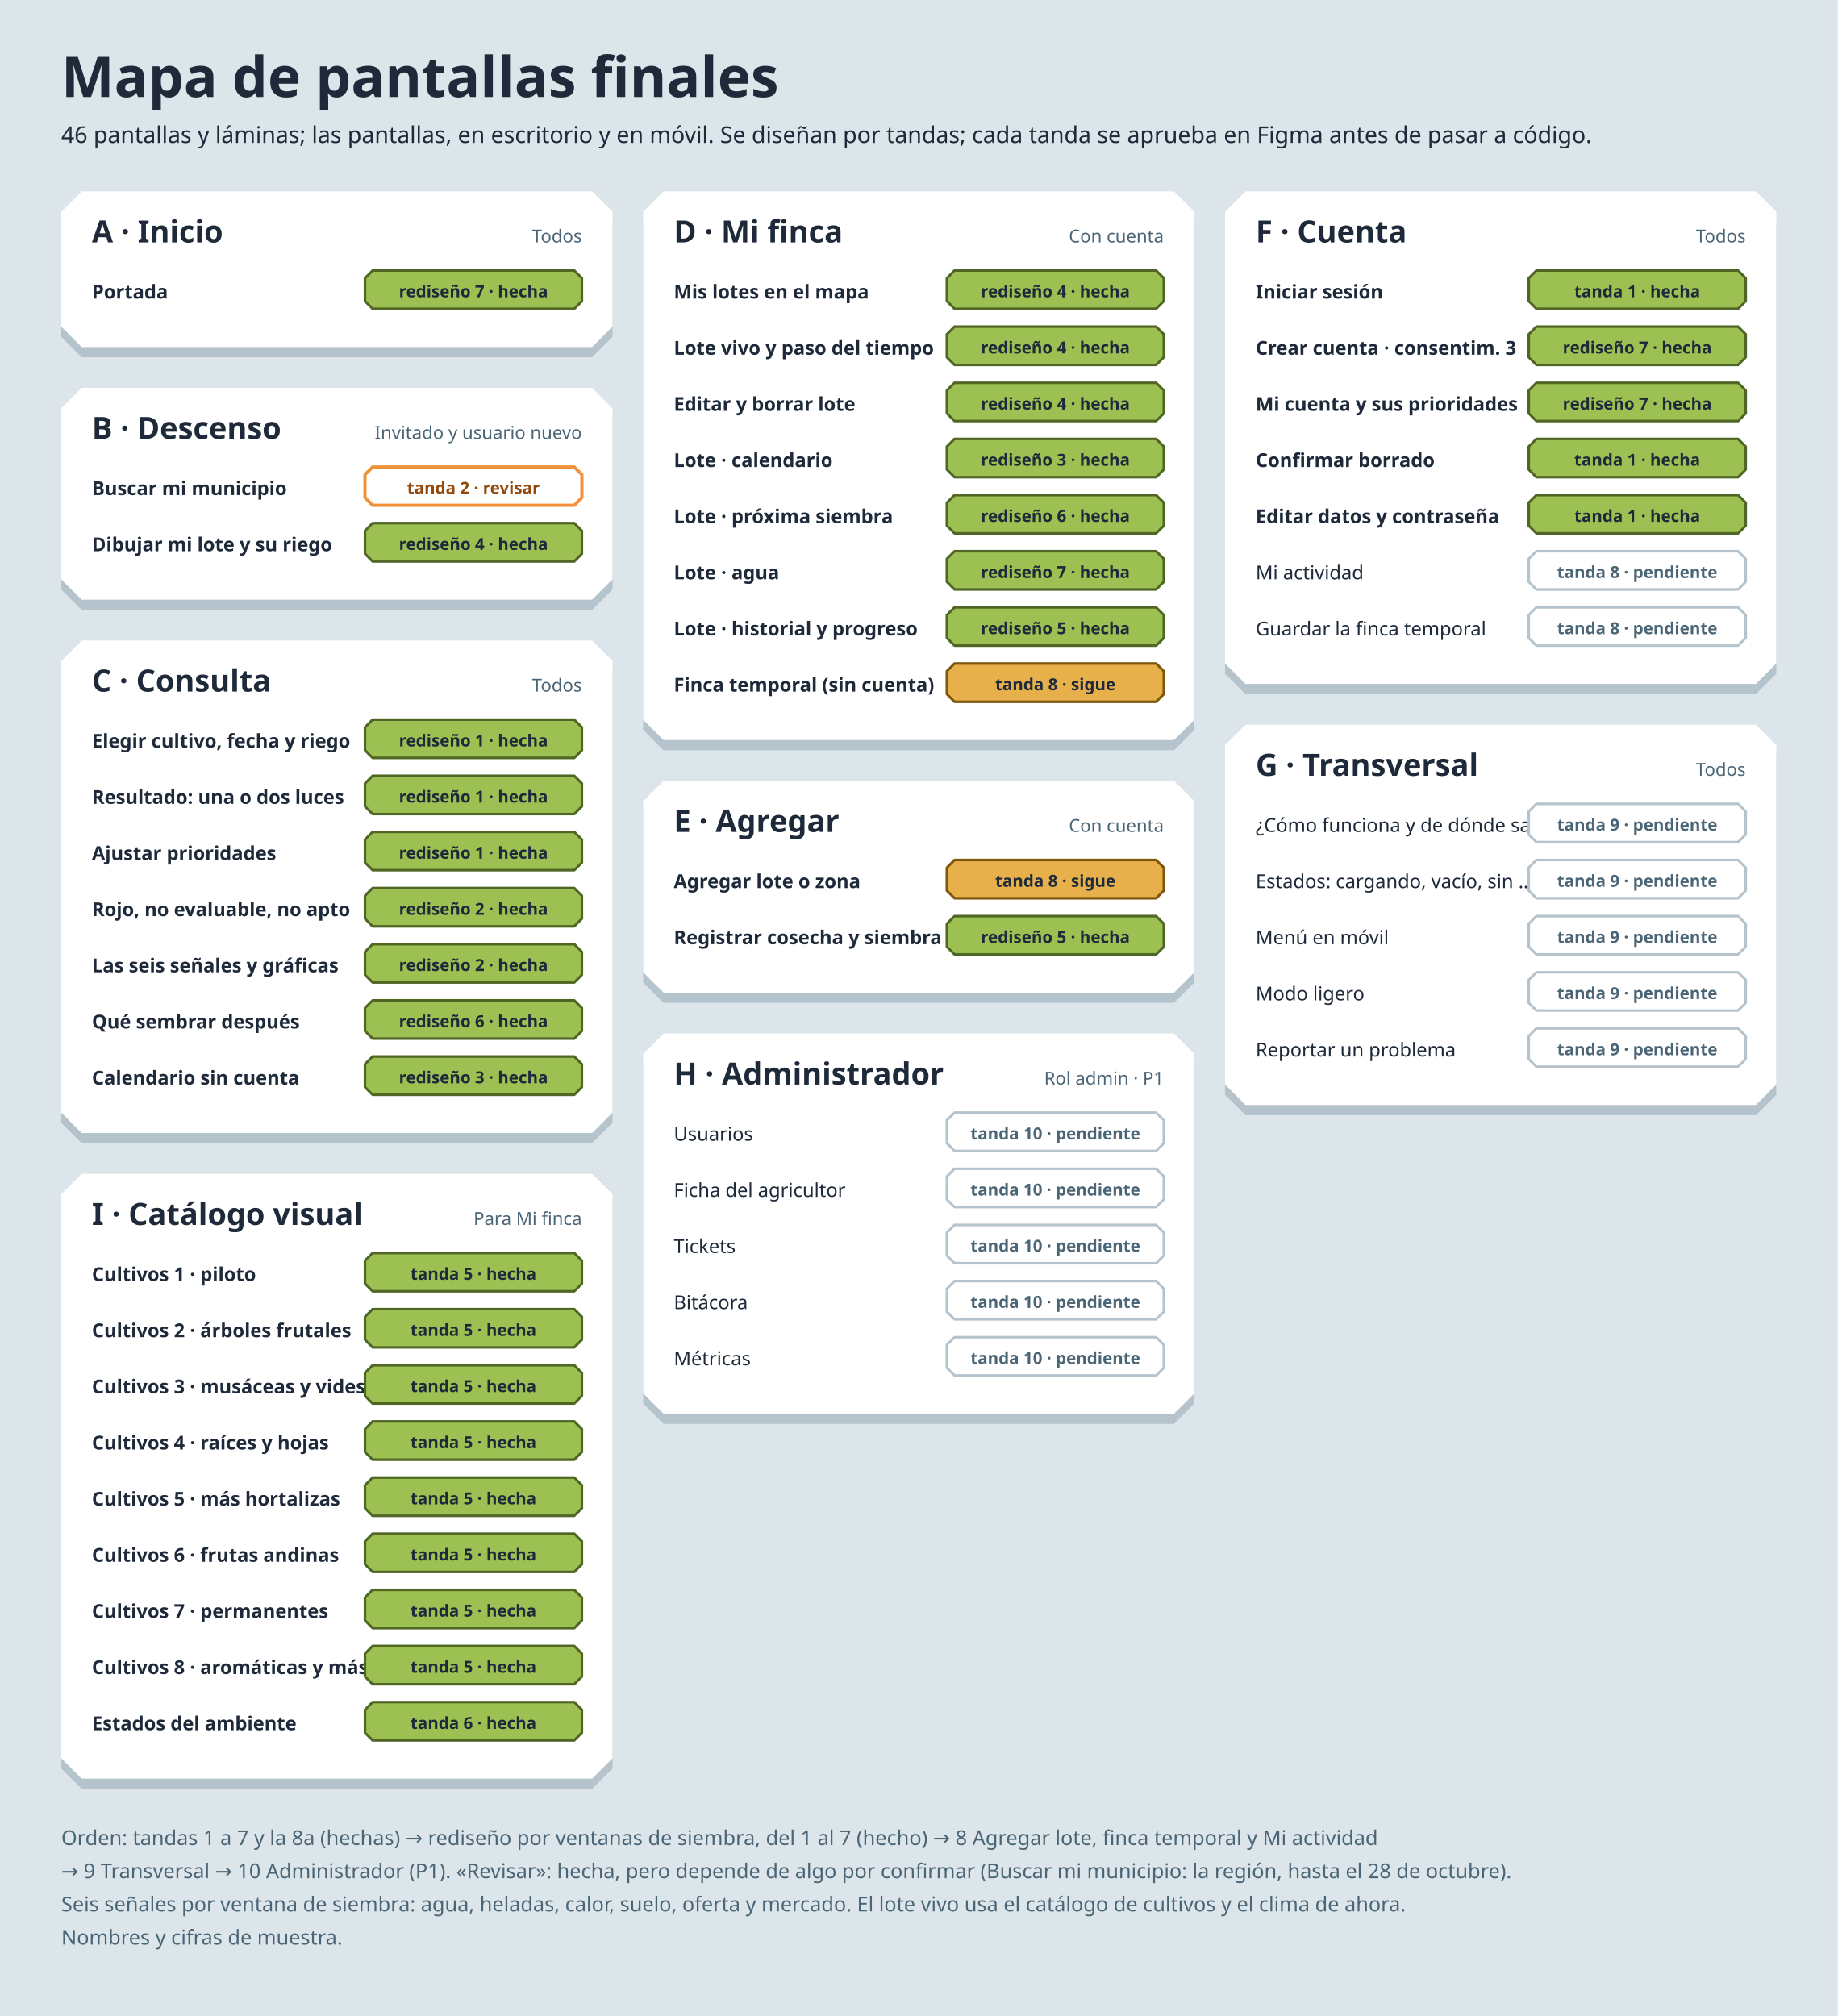
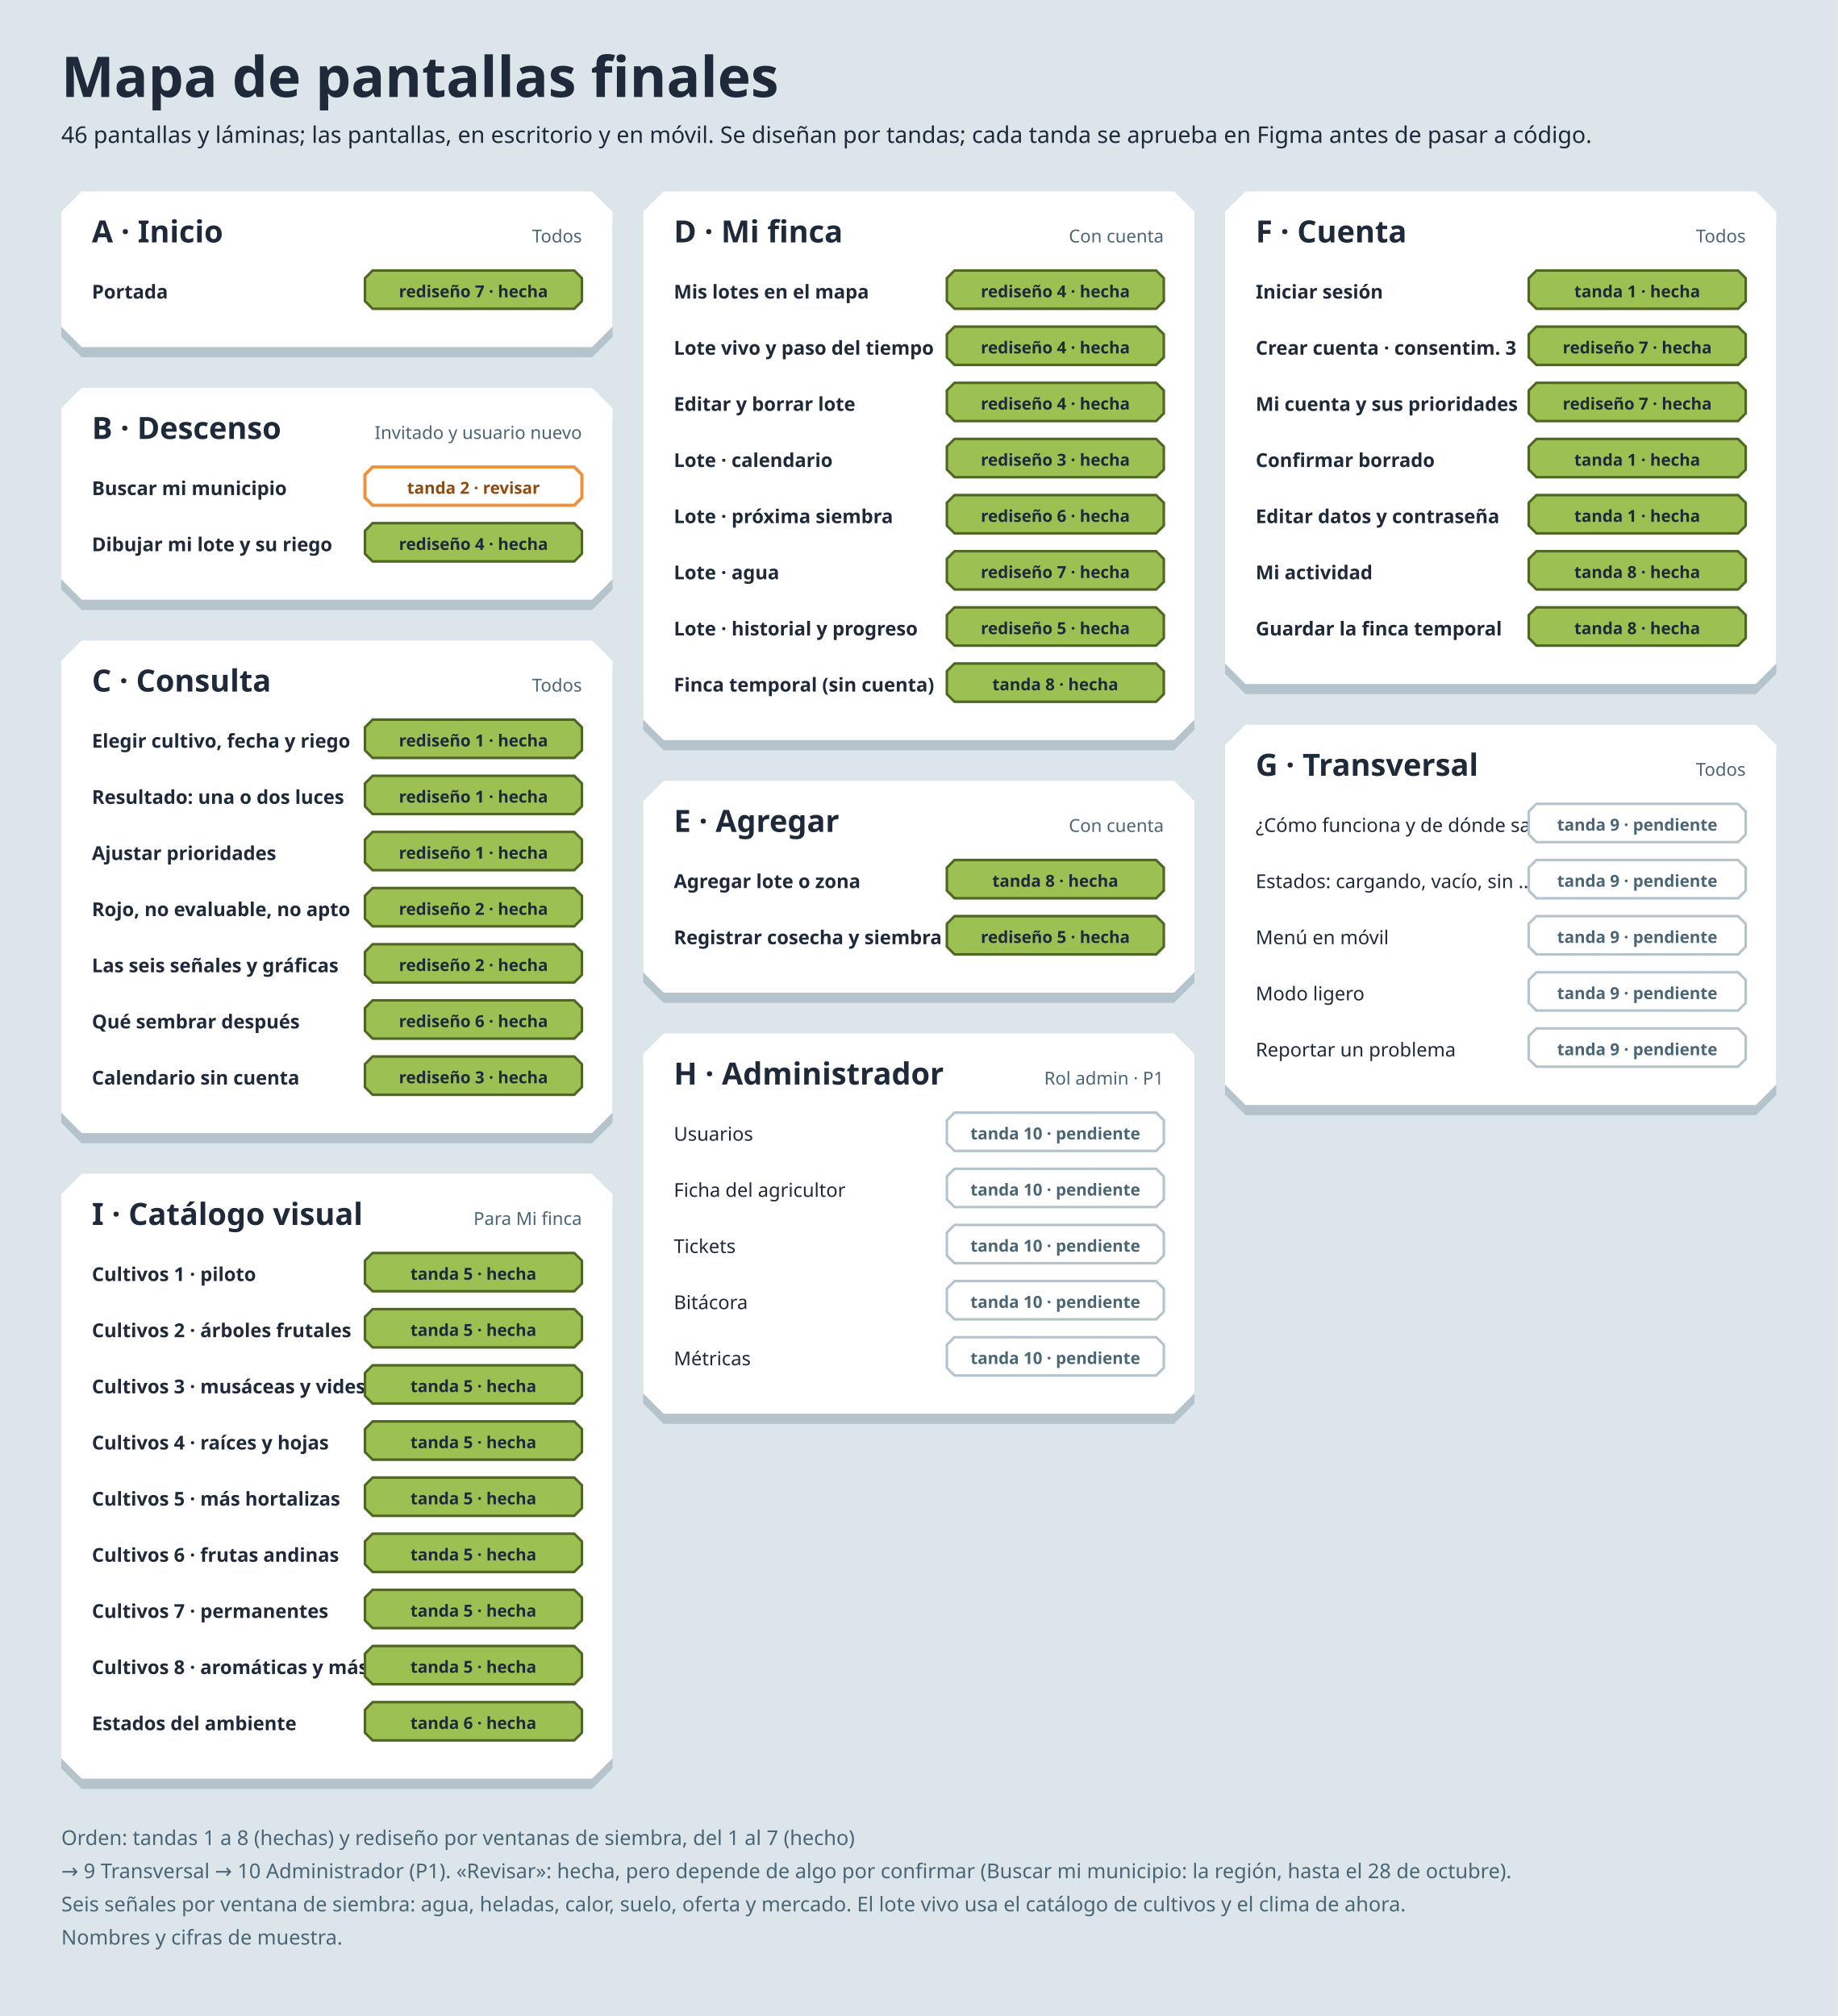
<svg xmlns="http://www.w3.org/2000/svg" width="1440" height="1580" viewBox="0 0 1440 1580">
  <rect width="1440" height="1580" fill="#DCE5EA" />
  <text x="48" y="76" font-family="Fredoka" font-weight="600" font-size="44" fill="#1E2A3A" text-anchor="start">Mapa de pantallas finales</text>
  <text x="48" y="112" font-family="Atkinson Hyperlegible" font-weight="400" font-size="18" fill="#1E2A3A" text-anchor="start">46 pantallas y láminas; las pantallas, en escritorio y en móvil. Se diseñan por tandas; cada tanda se aprueba en Figma antes de pasar a código.</text>
  <g id="inicio" transform="translate(48 150)">
    <polygon points="16,8 416,8 432,24 432,114 416,130 16,130 0,114 0,24" fill="#B4C3CC" />
    <polygon points="16,0 416,0 432,16 432,106 416,122 16,122 0,106 0,16" fill="#FFFFFF" />
    <text x="24" y="40" font-family="Fredoka" font-weight="600" font-size="24" fill="#1E2A3A" text-anchor="start">A · Inicio</text>
    <text x="408" y="40" font-family="Atkinson Hyperlegible" font-weight="400" font-size="14" fill="#4A6576" text-anchor="end">Todos</text>
    <text x="24" y="84" font-family="Atkinson Hyperlegible" font-weight="700" font-size="15" fill="#1E2A3A" text-anchor="start">Portada</text>
    <polygon points="244,62 402,62 408,68 408,86 402,92 244,92 238,86 238,68" fill="#9CC152" stroke="#4F6624" stroke-width="2" stroke-linejoin="round" />
    <text x="323" y="83" font-family="Atkinson Hyperlegible" font-weight="700" font-size="13" fill="#1E2A3A" text-anchor="middle">rediseño 7 · hecha</text>
  </g>
  <g id="descenso" transform="translate(48 304)">
    <polygon points="16,8 416,8 432,24 432,158 416,174 16,174 0,158 0,24" fill="#B4C3CC" />
    <polygon points="16,0 416,0 432,16 432,150 416,166 16,166 0,150 0,16" fill="#FFFFFF" />
    <text x="24" y="40" font-family="Fredoka" font-weight="600" font-size="24" fill="#1E2A3A" text-anchor="start">B · Descenso</text>
    <text x="408" y="40" font-family="Atkinson Hyperlegible" font-weight="400" font-size="14" fill="#4A6576" text-anchor="end">Invitado y usuario nuevo</text>
    <text x="24" y="84" font-family="Atkinson Hyperlegible" font-weight="700" font-size="15" fill="#1E2A3A" text-anchor="start">Buscar mi municipio</text>
    <polygon points="244,62 402,62 408,68 408,86 402,92 244,92 238,86 238,68" fill="#FFFFFF" stroke="#F0913A" stroke-width="2.5" stroke-linejoin="round" />
    <text x="323" y="83" font-family="Atkinson Hyperlegible" font-weight="700" font-size="13" fill="#92490B" text-anchor="middle">tanda 2 · revisar</text>
    <text x="24" y="128" font-family="Atkinson Hyperlegible" font-weight="700" font-size="15" fill="#1E2A3A" text-anchor="start">Dibujar mi lote y su riego</text>
    <polygon points="244,106 402,106 408,112 408,130 402,136 244,136 238,130 238,112" fill="#9CC152" stroke="#4F6624" stroke-width="2" stroke-linejoin="round" />
    <text x="323" y="127" font-family="Atkinson Hyperlegible" font-weight="700" font-size="13" fill="#1E2A3A" text-anchor="middle">rediseño 4 · hecha</text>
  </g>
  <g id="consulta" transform="translate(48 502)">
    <polygon points="16,8 416,8 432,24 432,378 416,394 16,394 0,378 0,24" fill="#B4C3CC" />
    <polygon points="16,0 416,0 432,16 432,370 416,386 16,386 0,370 0,16" fill="#FFFFFF" />
    <text x="24" y="40" font-family="Fredoka" font-weight="600" font-size="24" fill="#1E2A3A" text-anchor="start">C · Consulta</text>
    <text x="408" y="40" font-family="Atkinson Hyperlegible" font-weight="400" font-size="14" fill="#4A6576" text-anchor="end">Todos</text>
    <text x="24" y="84" font-family="Atkinson Hyperlegible" font-weight="700" font-size="15" fill="#1E2A3A" text-anchor="start">Elegir cultivo, fecha y riego</text>
    <polygon points="244,62 402,62 408,68 408,86 402,92 244,92 238,86 238,68" fill="#9CC152" stroke="#4F6624" stroke-width="2" stroke-linejoin="round" />
    <text x="323" y="83" font-family="Atkinson Hyperlegible" font-weight="700" font-size="13" fill="#1E2A3A" text-anchor="middle">rediseño 1 · hecha</text>
    <text x="24" y="128" font-family="Atkinson Hyperlegible" font-weight="700" font-size="15" fill="#1E2A3A" text-anchor="start">Resultado: una o dos luces</text>
    <polygon points="244,106 402,106 408,112 408,130 402,136 244,136 238,130 238,112" fill="#9CC152" stroke="#4F6624" stroke-width="2" stroke-linejoin="round" />
    <text x="323" y="127" font-family="Atkinson Hyperlegible" font-weight="700" font-size="13" fill="#1E2A3A" text-anchor="middle">rediseño 1 · hecha</text>
    <text x="24" y="172" font-family="Atkinson Hyperlegible" font-weight="700" font-size="15" fill="#1E2A3A" text-anchor="start">Ajustar prioridades</text>
    <polygon points="244,150 402,150 408,156 408,174 402,180 244,180 238,174 238,156" fill="#9CC152" stroke="#4F6624" stroke-width="2" stroke-linejoin="round" />
    <text x="323" y="171" font-family="Atkinson Hyperlegible" font-weight="700" font-size="13" fill="#1E2A3A" text-anchor="middle">rediseño 1 · hecha</text>
    <text x="24" y="216" font-family="Atkinson Hyperlegible" font-weight="700" font-size="15" fill="#1E2A3A" text-anchor="start">Rojo, no evaluable, no apto</text>
    <polygon points="244,194 402,194 408,200 408,218 402,224 244,224 238,218 238,200" fill="#9CC152" stroke="#4F6624" stroke-width="2" stroke-linejoin="round" />
    <text x="323" y="215" font-family="Atkinson Hyperlegible" font-weight="700" font-size="13" fill="#1E2A3A" text-anchor="middle">rediseño 2 · hecha</text>
    <text x="24" y="260" font-family="Atkinson Hyperlegible" font-weight="700" font-size="15" fill="#1E2A3A" text-anchor="start">Las seis señales y gráficas</text>
    <polygon points="244,238 402,238 408,244 408,262 402,268 244,268 238,262 238,244" fill="#9CC152" stroke="#4F6624" stroke-width="2" stroke-linejoin="round" />
    <text x="323" y="259" font-family="Atkinson Hyperlegible" font-weight="700" font-size="13" fill="#1E2A3A" text-anchor="middle">rediseño 2 · hecha</text>
    <text x="24" y="304" font-family="Atkinson Hyperlegible" font-weight="700" font-size="15" fill="#1E2A3A" text-anchor="start">Qué sembrar después</text>
    <polygon points="244,282 402,282 408,288 408,306 402,312 244,312 238,306 238,288" fill="#9CC152" stroke="#4F6624" stroke-width="2" stroke-linejoin="round" />
    <text x="323" y="303" font-family="Atkinson Hyperlegible" font-weight="700" font-size="13" fill="#1E2A3A" text-anchor="middle">rediseño 6 · hecha</text>
    <text x="24" y="348" font-family="Atkinson Hyperlegible" font-weight="700" font-size="15" fill="#1E2A3A" text-anchor="start">Calendario sin cuenta</text>
    <polygon points="244,326 402,326 408,332 408,350 402,356 244,356 238,350 238,332" fill="#9CC152" stroke="#4F6624" stroke-width="2" stroke-linejoin="round" />
    <text x="323" y="347" font-family="Atkinson Hyperlegible" font-weight="700" font-size="13" fill="#1E2A3A" text-anchor="middle">rediseño 3 · hecha</text>
  </g>
  <g id="catálogo-visual" transform="translate(48 920)">
    <polygon points="16,8 416,8 432,24 432,466 416,482 16,482 0,466 0,24" fill="#B4C3CC" />
    <polygon points="16,0 416,0 432,16 432,458 416,474 16,474 0,458 0,16" fill="#FFFFFF" />
    <text x="24" y="40" font-family="Fredoka" font-weight="600" font-size="24" fill="#1E2A3A" text-anchor="start">I · Catálogo visual</text>
    <text x="408" y="40" font-family="Atkinson Hyperlegible" font-weight="400" font-size="14" fill="#4A6576" text-anchor="end">Para Mi finca</text>
    <text x="24" y="84" font-family="Atkinson Hyperlegible" font-weight="700" font-size="15" fill="#1E2A3A" text-anchor="start">Cultivos 1 · piloto</text>
    <polygon points="244,62 402,62 408,68 408,86 402,92 244,92 238,86 238,68" fill="#9CC152" stroke="#4F6624" stroke-width="2" stroke-linejoin="round" />
    <text x="323" y="83" font-family="Atkinson Hyperlegible" font-weight="700" font-size="13" fill="#1E2A3A" text-anchor="middle">tanda 5 · hecha</text>
    <text x="24" y="128" font-family="Atkinson Hyperlegible" font-weight="700" font-size="15" fill="#1E2A3A" text-anchor="start">Cultivos 2 · árboles frutales</text>
    <polygon points="244,106 402,106 408,112 408,130 402,136 244,136 238,130 238,112" fill="#9CC152" stroke="#4F6624" stroke-width="2" stroke-linejoin="round" />
    <text x="323" y="127" font-family="Atkinson Hyperlegible" font-weight="700" font-size="13" fill="#1E2A3A" text-anchor="middle">tanda 5 · hecha</text>
    <text x="24" y="172" font-family="Atkinson Hyperlegible" font-weight="700" font-size="15" fill="#1E2A3A" text-anchor="start">Cultivos 3 · musáceas y vides</text>
    <polygon points="244,150 402,150 408,156 408,174 402,180 244,180 238,174 238,156" fill="#9CC152" stroke="#4F6624" stroke-width="2" stroke-linejoin="round" />
    <text x="323" y="171" font-family="Atkinson Hyperlegible" font-weight="700" font-size="13" fill="#1E2A3A" text-anchor="middle">tanda 5 · hecha</text>
    <text x="24" y="216" font-family="Atkinson Hyperlegible" font-weight="700" font-size="15" fill="#1E2A3A" text-anchor="start">Cultivos 4 · raíces y hojas</text>
    <polygon points="244,194 402,194 408,200 408,218 402,224 244,224 238,218 238,200" fill="#9CC152" stroke="#4F6624" stroke-width="2" stroke-linejoin="round" />
    <text x="323" y="215" font-family="Atkinson Hyperlegible" font-weight="700" font-size="13" fill="#1E2A3A" text-anchor="middle">tanda 5 · hecha</text>
    <text x="24" y="260" font-family="Atkinson Hyperlegible" font-weight="700" font-size="15" fill="#1E2A3A" text-anchor="start">Cultivos 5 · más hortalizas</text>
    <polygon points="244,238 402,238 408,244 408,262 402,268 244,268 238,262 238,244" fill="#9CC152" stroke="#4F6624" stroke-width="2" stroke-linejoin="round" />
    <text x="323" y="259" font-family="Atkinson Hyperlegible" font-weight="700" font-size="13" fill="#1E2A3A" text-anchor="middle">tanda 5 · hecha</text>
    <text x="24" y="304" font-family="Atkinson Hyperlegible" font-weight="700" font-size="15" fill="#1E2A3A" text-anchor="start">Cultivos 6 · frutas andinas</text>
    <polygon points="244,282 402,282 408,288 408,306 402,312 244,312 238,306 238,288" fill="#9CC152" stroke="#4F6624" stroke-width="2" stroke-linejoin="round" />
    <text x="323" y="303" font-family="Atkinson Hyperlegible" font-weight="700" font-size="13" fill="#1E2A3A" text-anchor="middle">tanda 5 · hecha</text>
    <text x="24" y="348" font-family="Atkinson Hyperlegible" font-weight="700" font-size="15" fill="#1E2A3A" text-anchor="start">Cultivos 7 · permanentes</text>
    <polygon points="244,326 402,326 408,332 408,350 402,356 244,356 238,350 238,332" fill="#9CC152" stroke="#4F6624" stroke-width="2" stroke-linejoin="round" />
    <text x="323" y="347" font-family="Atkinson Hyperlegible" font-weight="700" font-size="13" fill="#1E2A3A" text-anchor="middle">tanda 5 · hecha</text>
    <text x="24" y="392" font-family="Atkinson Hyperlegible" font-weight="700" font-size="15" fill="#1E2A3A" text-anchor="start">Cultivos 8 · aromáticas y más</text>
    <polygon points="244,370 402,370 408,376 408,394 402,400 244,400 238,394 238,376" fill="#9CC152" stroke="#4F6624" stroke-width="2" stroke-linejoin="round" />
    <text x="323" y="391" font-family="Atkinson Hyperlegible" font-weight="700" font-size="13" fill="#1E2A3A" text-anchor="middle">tanda 5 · hecha</text>
    <text x="24" y="436" font-family="Atkinson Hyperlegible" font-weight="700" font-size="15" fill="#1E2A3A" text-anchor="start">Estados del ambiente</text>
    <polygon points="244,414 402,414 408,420 408,438 402,444 244,444 238,438 238,420" fill="#9CC152" stroke="#4F6624" stroke-width="2" stroke-linejoin="round" />
    <text x="323" y="435" font-family="Atkinson Hyperlegible" font-weight="700" font-size="13" fill="#1E2A3A" text-anchor="middle">tanda 6 · hecha</text>
  </g>
  <g id="mi-finca" transform="translate(504 150)">
    <polygon points="16,8 416,8 432,24 432,422 416,438 16,438 0,422 0,24" fill="#B4C3CC" />
    <polygon points="16,0 416,0 432,16 432,414 416,430 16,430 0,414 0,16" fill="#FFFFFF" />
    <text x="24" y="40" font-family="Fredoka" font-weight="600" font-size="24" fill="#1E2A3A" text-anchor="start">D · Mi finca</text>
    <text x="408" y="40" font-family="Atkinson Hyperlegible" font-weight="400" font-size="14" fill="#4A6576" text-anchor="end">Con cuenta</text>
    <text x="24" y="84" font-family="Atkinson Hyperlegible" font-weight="700" font-size="15" fill="#1E2A3A" text-anchor="start">Mis lotes en el mapa</text>
    <polygon points="244,62 402,62 408,68 408,86 402,92 244,92 238,86 238,68" fill="#9CC152" stroke="#4F6624" stroke-width="2" stroke-linejoin="round" />
    <text x="323" y="83" font-family="Atkinson Hyperlegible" font-weight="700" font-size="13" fill="#1E2A3A" text-anchor="middle">rediseño 4 · hecha</text>
    <text x="24" y="128" font-family="Atkinson Hyperlegible" font-weight="700" font-size="15" fill="#1E2A3A" text-anchor="start">Lote vivo y paso del tiempo</text>
    <polygon points="244,106 402,106 408,112 408,130 402,136 244,136 238,130 238,112" fill="#9CC152" stroke="#4F6624" stroke-width="2" stroke-linejoin="round" />
    <text x="323" y="127" font-family="Atkinson Hyperlegible" font-weight="700" font-size="13" fill="#1E2A3A" text-anchor="middle">rediseño 4 · hecha</text>
    <text x="24" y="172" font-family="Atkinson Hyperlegible" font-weight="700" font-size="15" fill="#1E2A3A" text-anchor="start">Editar y borrar lote</text>
    <polygon points="244,150 402,150 408,156 408,174 402,180 244,180 238,174 238,156" fill="#9CC152" stroke="#4F6624" stroke-width="2" stroke-linejoin="round" />
    <text x="323" y="171" font-family="Atkinson Hyperlegible" font-weight="700" font-size="13" fill="#1E2A3A" text-anchor="middle">rediseño 4 · hecha</text>
    <text x="24" y="216" font-family="Atkinson Hyperlegible" font-weight="700" font-size="15" fill="#1E2A3A" text-anchor="start">Lote · calendario</text>
    <polygon points="244,194 402,194 408,200 408,218 402,224 244,224 238,218 238,200" fill="#9CC152" stroke="#4F6624" stroke-width="2" stroke-linejoin="round" />
    <text x="323" y="215" font-family="Atkinson Hyperlegible" font-weight="700" font-size="13" fill="#1E2A3A" text-anchor="middle">rediseño 3 · hecha</text>
    <text x="24" y="260" font-family="Atkinson Hyperlegible" font-weight="700" font-size="15" fill="#1E2A3A" text-anchor="start">Lote · próxima siembra</text>
    <polygon points="244,238 402,238 408,244 408,262 402,268 244,268 238,262 238,244" fill="#9CC152" stroke="#4F6624" stroke-width="2" stroke-linejoin="round" />
    <text x="323" y="259" font-family="Atkinson Hyperlegible" font-weight="700" font-size="13" fill="#1E2A3A" text-anchor="middle">rediseño 6 · hecha</text>
    <text x="24" y="304" font-family="Atkinson Hyperlegible" font-weight="700" font-size="15" fill="#1E2A3A" text-anchor="start">Lote · agua</text>
    <polygon points="244,282 402,282 408,288 408,306 402,312 244,312 238,306 238,288" fill="#9CC152" stroke="#4F6624" stroke-width="2" stroke-linejoin="round" />
    <text x="323" y="303" font-family="Atkinson Hyperlegible" font-weight="700" font-size="13" fill="#1E2A3A" text-anchor="middle">rediseño 7 · hecha</text>
    <text x="24" y="348" font-family="Atkinson Hyperlegible" font-weight="700" font-size="15" fill="#1E2A3A" text-anchor="start">Lote · historial y progreso</text>
    <polygon points="244,326 402,326 408,332 408,350 402,356 244,356 238,350 238,332" fill="#9CC152" stroke="#4F6624" stroke-width="2" stroke-linejoin="round" />
    <text x="323" y="347" font-family="Atkinson Hyperlegible" font-weight="700" font-size="13" fill="#1E2A3A" text-anchor="middle">rediseño 5 · hecha</text>
    <text x="24" y="392" font-family="Atkinson Hyperlegible" font-weight="700" font-size="15" fill="#1E2A3A" text-anchor="start">Finca temporal (sin cuenta)</text>
-     <polygon points="244,370 402,370 408,376 408,394 402,400 244,400 238,394 238,376" fill="#E8B04B" stroke="#7E570F" stroke-width="2" stroke-linejoin="round" />
-     <text x="323" y="391" font-family="Atkinson Hyperlegible" font-weight="700" font-size="13" fill="#1E2A3A" text-anchor="middle">tanda 8 · sigue</text>
+     <polygon points="244,370 402,370 408,376 408,394 402,400 244,400 238,394 238,376" fill="#9CC152" stroke="#4F6624" stroke-width="2" stroke-linejoin="round" />
+     <text x="323" y="391" font-family="Atkinson Hyperlegible" font-weight="700" font-size="13" fill="#1E2A3A" text-anchor="middle">tanda 8 · hecha</text>
  </g>
  <g id="agregar" transform="translate(504 612)">
    <polygon points="16,8 416,8 432,24 432,158 416,174 16,174 0,158 0,24" fill="#B4C3CC" />
    <polygon points="16,0 416,0 432,16 432,150 416,166 16,166 0,150 0,16" fill="#FFFFFF" />
    <text x="24" y="40" font-family="Fredoka" font-weight="600" font-size="24" fill="#1E2A3A" text-anchor="start">E · Agregar</text>
    <text x="408" y="40" font-family="Atkinson Hyperlegible" font-weight="400" font-size="14" fill="#4A6576" text-anchor="end">Con cuenta</text>
    <text x="24" y="84" font-family="Atkinson Hyperlegible" font-weight="700" font-size="15" fill="#1E2A3A" text-anchor="start">Agregar lote o zona</text>
-     <polygon points="244,62 402,62 408,68 408,86 402,92 244,92 238,86 238,68" fill="#E8B04B" stroke="#7E570F" stroke-width="2" stroke-linejoin="round" />
-     <text x="323" y="83" font-family="Atkinson Hyperlegible" font-weight="700" font-size="13" fill="#1E2A3A" text-anchor="middle">tanda 8 · sigue</text>
+     <polygon points="244,62 402,62 408,68 408,86 402,92 244,92 238,86 238,68" fill="#9CC152" stroke="#4F6624" stroke-width="2" stroke-linejoin="round" />
+     <text x="323" y="83" font-family="Atkinson Hyperlegible" font-weight="700" font-size="13" fill="#1E2A3A" text-anchor="middle">tanda 8 · hecha</text>
    <text x="24" y="128" font-family="Atkinson Hyperlegible" font-weight="700" font-size="15" fill="#1E2A3A" text-anchor="start">Registrar cosecha y siembra</text>
    <polygon points="244,106 402,106 408,112 408,130 402,136 244,136 238,130 238,112" fill="#9CC152" stroke="#4F6624" stroke-width="2" stroke-linejoin="round" />
    <text x="323" y="127" font-family="Atkinson Hyperlegible" font-weight="700" font-size="13" fill="#1E2A3A" text-anchor="middle">rediseño 5 · hecha</text>
  </g>
  <g id="administrador" transform="translate(504 810)">
    <polygon points="16,8 416,8 432,24 432,290 416,306 16,306 0,290 0,24" fill="#B4C3CC" />
    <polygon points="16,0 416,0 432,16 432,282 416,298 16,298 0,282 0,16" fill="#FFFFFF" />
    <text x="24" y="40" font-family="Fredoka" font-weight="600" font-size="24" fill="#1E2A3A" text-anchor="start">H · Administrador</text>
    <text x="408" y="40" font-family="Atkinson Hyperlegible" font-weight="400" font-size="14" fill="#4A6576" text-anchor="end">Rol admin · P1</text>
    <text x="24" y="84" font-family="Atkinson Hyperlegible" font-weight="400" font-size="15" fill="#1E2A3A" text-anchor="start">Usuarios</text>
    <polygon points="244,62 402,62 408,68 408,86 402,92 244,92 238,86 238,68" fill="#FFFFFF" stroke="#B4C3CC" stroke-width="2" stroke-linejoin="round" />
    <text x="323" y="83" font-family="Atkinson Hyperlegible" font-weight="700" font-size="13" fill="#4A6576" text-anchor="middle">tanda 10 · pendiente</text>
    <text x="24" y="128" font-family="Atkinson Hyperlegible" font-weight="400" font-size="15" fill="#1E2A3A" text-anchor="start">Ficha del agricultor</text>
    <polygon points="244,106 402,106 408,112 408,130 402,136 244,136 238,130 238,112" fill="#FFFFFF" stroke="#B4C3CC" stroke-width="2" stroke-linejoin="round" />
    <text x="323" y="127" font-family="Atkinson Hyperlegible" font-weight="700" font-size="13" fill="#4A6576" text-anchor="middle">tanda 10 · pendiente</text>
    <text x="24" y="172" font-family="Atkinson Hyperlegible" font-weight="400" font-size="15" fill="#1E2A3A" text-anchor="start">Tickets</text>
    <polygon points="244,150 402,150 408,156 408,174 402,180 244,180 238,174 238,156" fill="#FFFFFF" stroke="#B4C3CC" stroke-width="2" stroke-linejoin="round" />
    <text x="323" y="171" font-family="Atkinson Hyperlegible" font-weight="700" font-size="13" fill="#4A6576" text-anchor="middle">tanda 10 · pendiente</text>
    <text x="24" y="216" font-family="Atkinson Hyperlegible" font-weight="400" font-size="15" fill="#1E2A3A" text-anchor="start">Bitácora</text>
    <polygon points="244,194 402,194 408,200 408,218 402,224 244,224 238,218 238,200" fill="#FFFFFF" stroke="#B4C3CC" stroke-width="2" stroke-linejoin="round" />
    <text x="323" y="215" font-family="Atkinson Hyperlegible" font-weight="700" font-size="13" fill="#4A6576" text-anchor="middle">tanda 10 · pendiente</text>
    <text x="24" y="260" font-family="Atkinson Hyperlegible" font-weight="400" font-size="15" fill="#1E2A3A" text-anchor="start">Métricas</text>
    <polygon points="244,238 402,238 408,244 408,262 402,268 244,268 238,262 238,244" fill="#FFFFFF" stroke="#B4C3CC" stroke-width="2" stroke-linejoin="round" />
    <text x="323" y="259" font-family="Atkinson Hyperlegible" font-weight="700" font-size="13" fill="#4A6576" text-anchor="middle">tanda 10 · pendiente</text>
  </g>
  <g id="cuenta" transform="translate(960 150)">
    <polygon points="16,8 416,8 432,24 432,378 416,394 16,394 0,378 0,24" fill="#B4C3CC" />
    <polygon points="16,0 416,0 432,16 432,370 416,386 16,386 0,370 0,16" fill="#FFFFFF" />
    <text x="24" y="40" font-family="Fredoka" font-weight="600" font-size="24" fill="#1E2A3A" text-anchor="start">F · Cuenta</text>
    <text x="408" y="40" font-family="Atkinson Hyperlegible" font-weight="400" font-size="14" fill="#4A6576" text-anchor="end">Todos</text>
    <text x="24" y="84" font-family="Atkinson Hyperlegible" font-weight="700" font-size="15" fill="#1E2A3A" text-anchor="start">Iniciar sesión</text>
    <polygon points="244,62 402,62 408,68 408,86 402,92 244,92 238,86 238,68" fill="#9CC152" stroke="#4F6624" stroke-width="2" stroke-linejoin="round" />
    <text x="323" y="83" font-family="Atkinson Hyperlegible" font-weight="700" font-size="13" fill="#1E2A3A" text-anchor="middle">tanda 1 · hecha</text>
    <text x="24" y="128" font-family="Atkinson Hyperlegible" font-weight="700" font-size="15" fill="#1E2A3A" text-anchor="start">Crear cuenta · consentim. 3</text>
    <polygon points="244,106 402,106 408,112 408,130 402,136 244,136 238,130 238,112" fill="#9CC152" stroke="#4F6624" stroke-width="2" stroke-linejoin="round" />
    <text x="323" y="127" font-family="Atkinson Hyperlegible" font-weight="700" font-size="13" fill="#1E2A3A" text-anchor="middle">rediseño 7 · hecha</text>
    <text x="24" y="172" font-family="Atkinson Hyperlegible" font-weight="700" font-size="15" fill="#1E2A3A" text-anchor="start">Mi cuenta y sus prioridades</text>
    <polygon points="244,150 402,150 408,156 408,174 402,180 244,180 238,174 238,156" fill="#9CC152" stroke="#4F6624" stroke-width="2" stroke-linejoin="round" />
    <text x="323" y="171" font-family="Atkinson Hyperlegible" font-weight="700" font-size="13" fill="#1E2A3A" text-anchor="middle">rediseño 7 · hecha</text>
    <text x="24" y="216" font-family="Atkinson Hyperlegible" font-weight="700" font-size="15" fill="#1E2A3A" text-anchor="start">Confirmar borrado</text>
    <polygon points="244,194 402,194 408,200 408,218 402,224 244,224 238,218 238,200" fill="#9CC152" stroke="#4F6624" stroke-width="2" stroke-linejoin="round" />
    <text x="323" y="215" font-family="Atkinson Hyperlegible" font-weight="700" font-size="13" fill="#1E2A3A" text-anchor="middle">tanda 1 · hecha</text>
    <text x="24" y="260" font-family="Atkinson Hyperlegible" font-weight="700" font-size="15" fill="#1E2A3A" text-anchor="start">Editar datos y contraseña</text>
    <polygon points="244,238 402,238 408,244 408,262 402,268 244,268 238,262 238,244" fill="#9CC152" stroke="#4F6624" stroke-width="2" stroke-linejoin="round" />
    <text x="323" y="259" font-family="Atkinson Hyperlegible" font-weight="700" font-size="13" fill="#1E2A3A" text-anchor="middle">tanda 1 · hecha</text>
-     <text x="24" y="304" font-family="Atkinson Hyperlegible" font-weight="400" font-size="15" fill="#1E2A3A" text-anchor="start">Mi actividad</text>
-     <polygon points="244,282 402,282 408,288 408,306 402,312 244,312 238,306 238,288" fill="#FFFFFF" stroke="#B4C3CC" stroke-width="2" stroke-linejoin="round" />
-     <text x="323" y="303" font-family="Atkinson Hyperlegible" font-weight="700" font-size="13" fill="#4A6576" text-anchor="middle">tanda 8 · pendiente</text>
-     <text x="24" y="348" font-family="Atkinson Hyperlegible" font-weight="400" font-size="15" fill="#1E2A3A" text-anchor="start">Guardar la finca temporal</text>
-     <polygon points="244,326 402,326 408,332 408,350 402,356 244,356 238,350 238,332" fill="#FFFFFF" stroke="#B4C3CC" stroke-width="2" stroke-linejoin="round" />
-     <text x="323" y="347" font-family="Atkinson Hyperlegible" font-weight="700" font-size="13" fill="#4A6576" text-anchor="middle">tanda 8 · pendiente</text>
+     <text x="24" y="304" font-family="Atkinson Hyperlegible" font-weight="700" font-size="15" fill="#1E2A3A" text-anchor="start">Mi actividad</text>
+     <polygon points="244,282 402,282 408,288 408,306 402,312 244,312 238,306 238,288" fill="#9CC152" stroke="#4F6624" stroke-width="2" stroke-linejoin="round" />
+     <text x="323" y="303" font-family="Atkinson Hyperlegible" font-weight="700" font-size="13" fill="#1E2A3A" text-anchor="middle">tanda 8 · hecha</text>
+     <text x="24" y="348" font-family="Atkinson Hyperlegible" font-weight="700" font-size="15" fill="#1E2A3A" text-anchor="start">Guardar la finca temporal</text>
+     <polygon points="244,326 402,326 408,332 408,350 402,356 244,356 238,350 238,332" fill="#9CC152" stroke="#4F6624" stroke-width="2" stroke-linejoin="round" />
+     <text x="323" y="347" font-family="Atkinson Hyperlegible" font-weight="700" font-size="13" fill="#1E2A3A" text-anchor="middle">tanda 8 · hecha</text>
  </g>
  <g id="transversal" transform="translate(960 568)">
    <polygon points="16,8 416,8 432,24 432,290 416,306 16,306 0,290 0,24" fill="#B4C3CC" />
    <polygon points="16,0 416,0 432,16 432,282 416,298 16,298 0,282 0,16" fill="#FFFFFF" />
    <text x="24" y="40" font-family="Fredoka" font-weight="600" font-size="24" fill="#1E2A3A" text-anchor="start">G · Transversal</text>
    <text x="408" y="40" font-family="Atkinson Hyperlegible" font-weight="400" font-size="14" fill="#4A6576" text-anchor="end">Todos</text>
    <text x="24" y="84" font-family="Atkinson Hyperlegible" font-weight="400" font-size="15" fill="#1E2A3A" text-anchor="start">¿Cómo funciona y de dónde sale…</text>
    <polygon points="244,62 402,62 408,68 408,86 402,92 244,92 238,86 238,68" fill="#FFFFFF" stroke="#B4C3CC" stroke-width="2" stroke-linejoin="round" />
    <text x="323" y="83" font-family="Atkinson Hyperlegible" font-weight="700" font-size="13" fill="#4A6576" text-anchor="middle">tanda 9 · pendiente</text>
    <text x="24" y="128" font-family="Atkinson Hyperlegible" font-weight="400" font-size="15" fill="#1E2A3A" text-anchor="start">Estados: cargando, vacío, sin …</text>
    <polygon points="244,106 402,106 408,112 408,130 402,136 244,136 238,130 238,112" fill="#FFFFFF" stroke="#B4C3CC" stroke-width="2" stroke-linejoin="round" />
    <text x="323" y="127" font-family="Atkinson Hyperlegible" font-weight="700" font-size="13" fill="#4A6576" text-anchor="middle">tanda 9 · pendiente</text>
    <text x="24" y="172" font-family="Atkinson Hyperlegible" font-weight="400" font-size="15" fill="#1E2A3A" text-anchor="start">Menú en móvil</text>
    <polygon points="244,150 402,150 408,156 408,174 402,180 244,180 238,174 238,156" fill="#FFFFFF" stroke="#B4C3CC" stroke-width="2" stroke-linejoin="round" />
    <text x="323" y="171" font-family="Atkinson Hyperlegible" font-weight="700" font-size="13" fill="#4A6576" text-anchor="middle">tanda 9 · pendiente</text>
    <text x="24" y="216" font-family="Atkinson Hyperlegible" font-weight="400" font-size="15" fill="#1E2A3A" text-anchor="start">Modo ligero</text>
    <polygon points="244,194 402,194 408,200 408,218 402,224 244,224 238,218 238,200" fill="#FFFFFF" stroke="#B4C3CC" stroke-width="2" stroke-linejoin="round" />
    <text x="323" y="215" font-family="Atkinson Hyperlegible" font-weight="700" font-size="13" fill="#4A6576" text-anchor="middle">tanda 9 · pendiente</text>
    <text x="24" y="260" font-family="Atkinson Hyperlegible" font-weight="400" font-size="15" fill="#1E2A3A" text-anchor="start">Reportar un problema</text>
    <polygon points="244,238 402,238 408,244 408,262 402,268 244,268 238,262 238,244" fill="#FFFFFF" stroke="#B4C3CC" stroke-width="2" stroke-linejoin="round" />
    <text x="323" y="259" font-family="Atkinson Hyperlegible" font-weight="700" font-size="13" fill="#4A6576" text-anchor="middle">tanda 9 · pendiente</text>
  </g>
-   <text x="48" y="1446" font-family="Atkinson Hyperlegible" font-weight="400" font-size="16" fill="#4A6576" text-anchor="start">Orden: tandas 1 a 7 y la 8a (hechas) → rediseño por ventanas de siembra, del 1 al 7 (hecho) → 8 Agregar lote, finca temporal y Mi actividad</text>
+   <text x="48" y="1446" font-family="Atkinson Hyperlegible" font-weight="400" font-size="16" fill="#4A6576" text-anchor="start">Orden: tandas 1 a 8 (hechas) y rediseño por ventanas de siembra, del 1 al 7 (hecho)</text>
  <text x="48" y="1472" font-family="Atkinson Hyperlegible" font-weight="400" font-size="16" fill="#4A6576" text-anchor="start">→ 9 Transversal → 10 Administrador (P1). «Revisar»: hecha, pero depende de algo por confirmar (Buscar mi municipio: la región, hasta el 28 de octubre).</text>
  <text x="48" y="1498" font-family="Atkinson Hyperlegible" font-weight="400" font-size="16" fill="#4A6576" text-anchor="start">Seis señales por ventana de siembra: agua, heladas, calor, suelo, oferta y mercado. El lote vivo usa el catálogo de cultivos y el clima de ahora.</text>
  <text x="48" y="1524" font-family="Atkinson Hyperlegible" font-weight="400" font-size="16" fill="#4A6576" text-anchor="start">Nombres y cifras de muestra.</text>
</svg>
